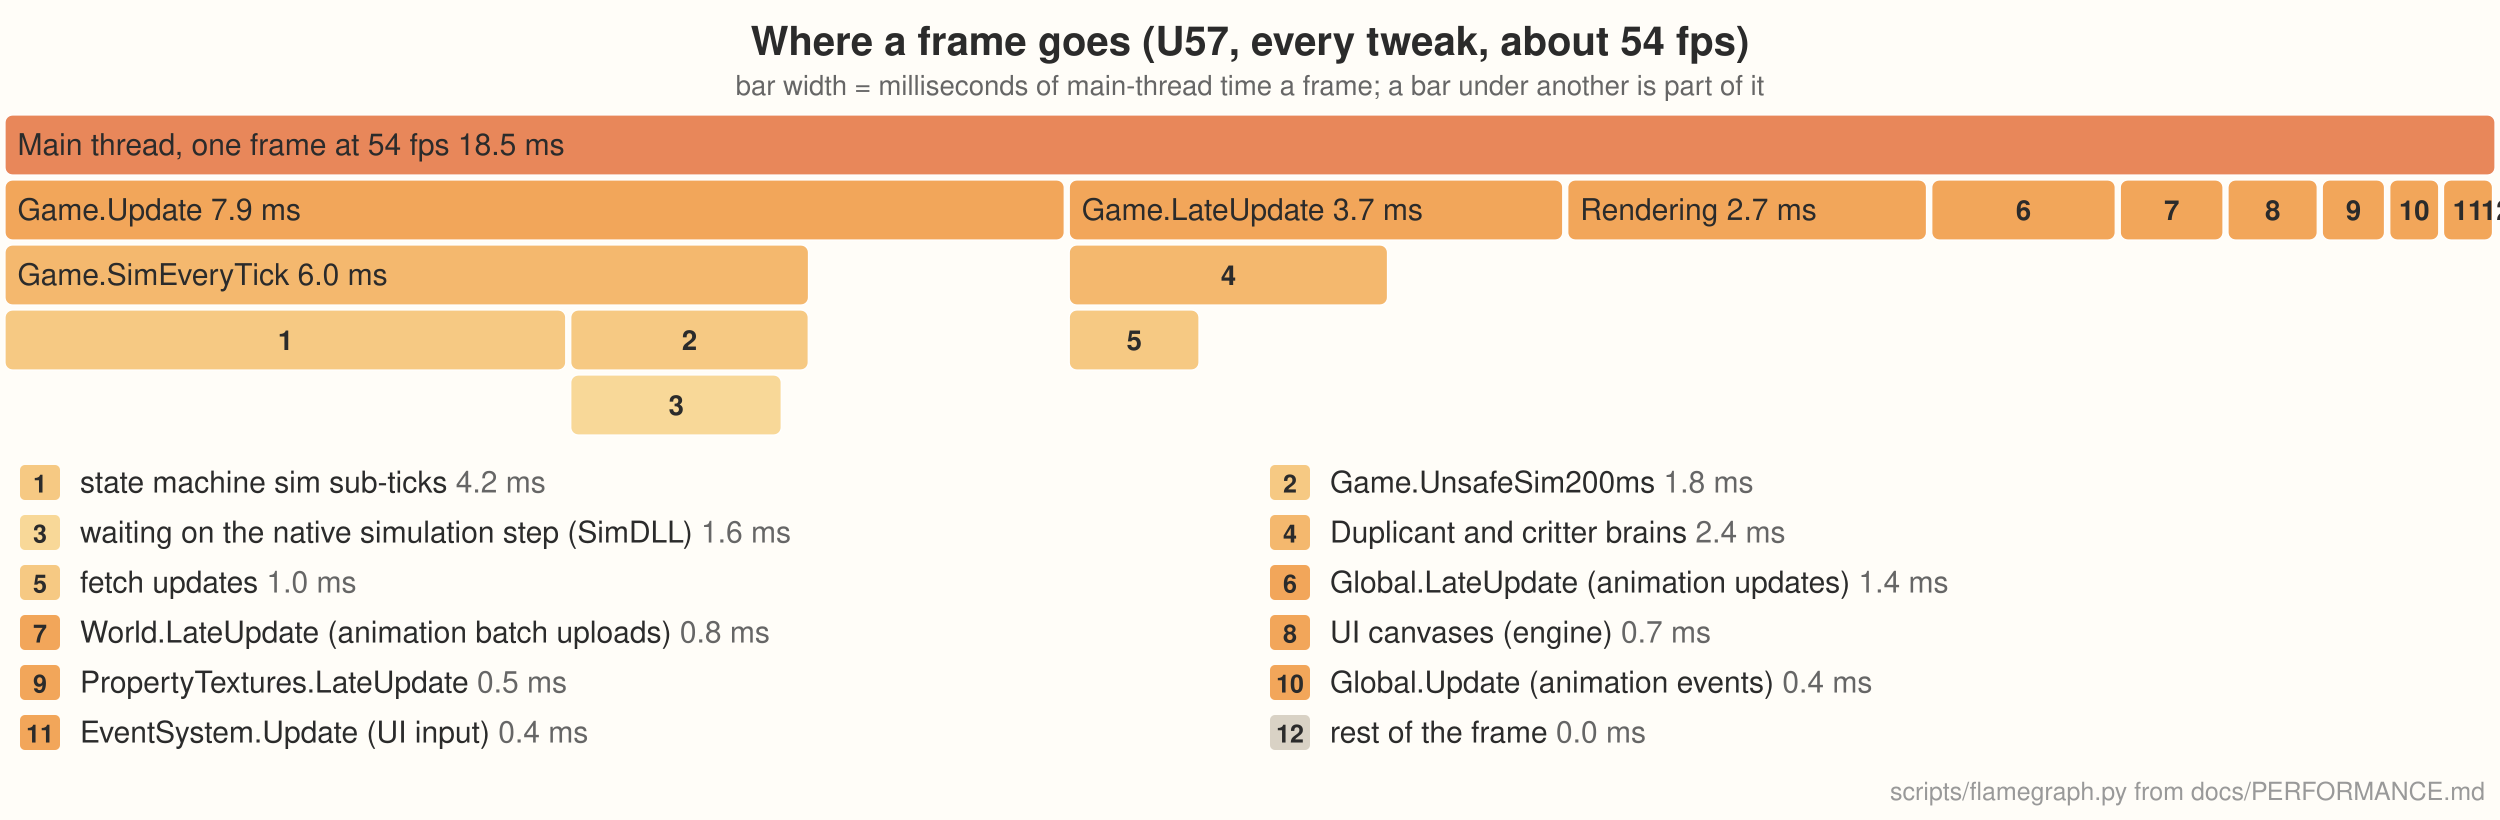
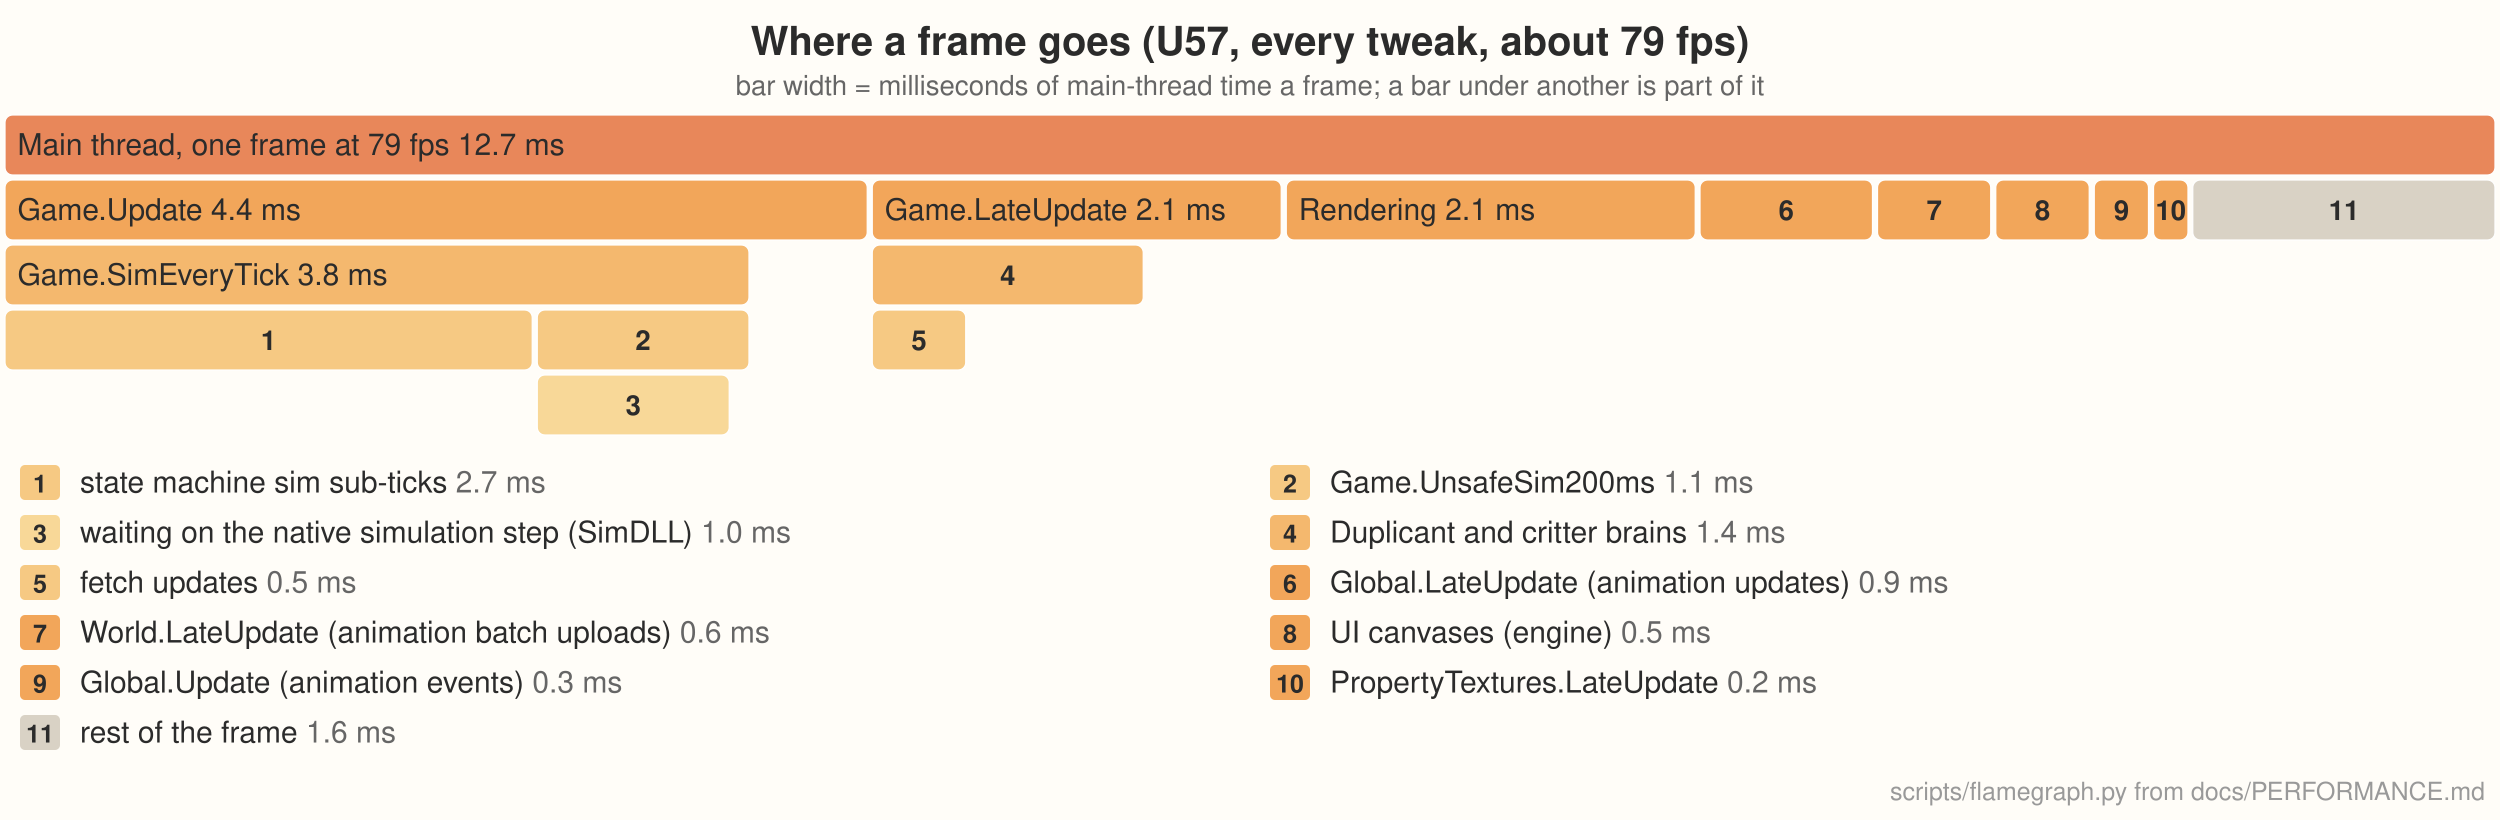
<svg xmlns="http://www.w3.org/2000/svg" width="1000" height="328" viewBox="0 0 1000 328" font-family="Segoe UI, Helvetica, Arial, sans-serif">
  <rect width="1000" height="328" fill="#fffdf8" />
-   <text x="500.0" y="22" text-anchor="middle" font-size="16" font-weight="600" fill="#2b2b2b">Where a frame goes (U57, every tweak, about 54 fps)</text>
+   <text x="500.0" y="22" text-anchor="middle" font-size="16" font-weight="600" fill="#2b2b2b">Where a frame goes (U57, every tweak, about 79 fps)</text>
  <text x="500.0" y="38" text-anchor="middle" font-size="11" fill="#666">bar width = milliseconds of main-thread time a frame; a bar under another is part of it</text>
  <g>
    <rect x="2.0" y="46" width="996.0" height="24" rx="3" fill="#e8875a" stroke="#ffffff" stroke-width="0.5" />
-     <text x="7.0" y="62.0" font-size="12" fill="#2b2b2b">Main thread, one frame at 54 fps 18.5 ms</text>
+     <text x="7.0" y="62.0" font-size="12" fill="#2b2b2b">Main thread, one frame at 79 fps 12.7 ms</text>
  </g>
  <g>
-     <rect x="2.0" y="72" width="423.7" height="24" rx="3" fill="#f2a65a" stroke="#ffffff" stroke-width="0.5" />
-     <text x="7.0" y="88.0" font-size="12" fill="#2b2b2b">Game.Update 7.9 ms</text>
+     <rect x="2.0" y="72" width="344.9" height="24" rx="3" fill="#f2a65a" stroke="#ffffff" stroke-width="0.5" />
+     <text x="7.0" y="88.0" font-size="12" fill="#2b2b2b">Game.Update 4.4 ms</text>
  </g>
  <g>
-     <rect x="2.0" y="98" width="321.4" height="24" rx="3" fill="#f4b86e" stroke="#ffffff" stroke-width="0.5" />
-     <text x="7.0" y="114.0" font-size="12" fill="#2b2b2b">Game.SimEveryTick 6.0 ms</text>
+     <rect x="2.0" y="98" width="297.6" height="24" rx="3" fill="#f4b86e" stroke="#ffffff" stroke-width="0.5" />
+     <text x="7.0" y="114.0" font-size="12" fill="#2b2b2b">Game.SimEveryTick 3.8 ms</text>
  </g>
  <g>
-     <rect x="2.0" y="124" width="224.3" height="24" rx="3" fill="#f6c983" stroke="#ffffff" stroke-width="0.5" />
-     <text x="114.2" y="140.0" text-anchor="middle" font-size="11" font-weight="600" fill="#2b2b2b">1</text>
+     <rect x="2.0" y="124" width="210.9" height="24" rx="3" fill="#f6c983" stroke="#ffffff" stroke-width="0.5" />
+     <text x="107.4" y="140.0" text-anchor="middle" font-size="11" font-weight="600" fill="#2b2b2b">1</text>
  </g>
  <g>
-     <rect x="228.3" y="124" width="95.0" height="24" rx="3" fill="#f6c983" stroke="#ffffff" stroke-width="0.5" />
-     <text x="275.8" y="140.0" text-anchor="middle" font-size="11" font-weight="600" fill="#2b2b2b">2</text>
+     <rect x="214.9" y="124" width="84.7" height="24" rx="3" fill="#f6c983" stroke="#ffffff" stroke-width="0.5" />
+     <text x="257.2" y="140.0" text-anchor="middle" font-size="11" font-weight="600" fill="#2b2b2b">2</text>
  </g>
  <g>
-     <rect x="228.3" y="150" width="84.2" height="24" rx="3" fill="#f8d898" stroke="#ffffff" stroke-width="0.5" />
-     <text x="270.5" y="166.0" text-anchor="middle" font-size="11" font-weight="600" fill="#2b2b2b">3</text>
+     <rect x="214.9" y="150" width="76.8" height="24" rx="3" fill="#f8d898" stroke="#ffffff" stroke-width="0.5" />
+     <text x="253.3" y="166.0" text-anchor="middle" font-size="11" font-weight="600" fill="#2b2b2b">3</text>
  </g>
  <g>
-     <rect x="427.7" y="72" width="197.4" height="24" rx="3" fill="#f2a65a" stroke="#ffffff" stroke-width="0.5" />
-     <text x="432.7" y="88.0" font-size="12" fill="#2b2b2b">Game.LateUpdate 3.7 ms</text>
+     <rect x="348.9" y="72" width="163.6" height="24" rx="3" fill="#f2a65a" stroke="#ffffff" stroke-width="0.5" />
+     <text x="353.9" y="88.0" font-size="12" fill="#2b2b2b">Game.LateUpdate 2.1 ms</text>
  </g>
  <g>
-     <rect x="427.7" y="98" width="127.3" height="24" rx="3" fill="#f4b86e" stroke="#ffffff" stroke-width="0.5" />
-     <text x="491.4" y="114.0" text-anchor="middle" font-size="11" font-weight="600" fill="#2b2b2b">4</text>
+     <rect x="348.9" y="98" width="108.4" height="24" rx="3" fill="#f4b86e" stroke="#ffffff" stroke-width="0.5" />
+     <text x="403.1" y="114.0" text-anchor="middle" font-size="11" font-weight="600" fill="#2b2b2b">4</text>
  </g>
  <g>
-     <rect x="427.7" y="124" width="51.9" height="24" rx="3" fill="#f6c983" stroke="#ffffff" stroke-width="0.5" />
-     <text x="453.7" y="140.0" text-anchor="middle" font-size="11" font-weight="600" fill="#2b2b2b">5</text>
+     <rect x="348.9" y="124" width="37.4" height="24" rx="3" fill="#f6c983" stroke="#ffffff" stroke-width="0.5" />
+     <text x="367.6" y="140.0" text-anchor="middle" font-size="11" font-weight="600" fill="#2b2b2b">5</text>
  </g>
  <g>
-     <rect x="627.1" y="72" width="143.5" height="24" rx="3" fill="#f2a65a" stroke="#ffffff" stroke-width="0.5" />
-     <text x="632.1" y="88.0" font-size="12" fill="#2b2b2b">Rendering 2.7 ms</text>
+     <rect x="514.5" y="72" width="163.6" height="24" rx="3" fill="#f2a65a" stroke="#ffffff" stroke-width="0.5" />
+     <text x="519.5" y="88.0" font-size="12" fill="#2b2b2b">Rendering 2.1 ms</text>
  </g>
  <g>
-     <rect x="772.7" y="72" width="73.4" height="24" rx="3" fill="#f2a65a" stroke="#ffffff" stroke-width="0.5" />
-     <text x="809.4" y="88.0" text-anchor="middle" font-size="11" font-weight="600" fill="#2b2b2b">6</text>
+     <rect x="680.0" y="72" width="69.0" height="24" rx="3" fill="#f2a65a" stroke="#ffffff" stroke-width="0.5" />
+     <text x="714.5" y="88.0" text-anchor="middle" font-size="11" font-weight="600" fill="#2b2b2b">6</text>
  </g>
  <g>
-     <rect x="848.1" y="72" width="41.1" height="24" rx="3" fill="#f2a65a" stroke="#ffffff" stroke-width="0.5" />
-     <text x="868.7" y="88.0" text-anchor="middle" font-size="11" font-weight="600" fill="#2b2b2b">7</text>
+     <rect x="751.0" y="72" width="45.3" height="24" rx="3" fill="#f2a65a" stroke="#ffffff" stroke-width="0.5" />
+     <text x="773.7" y="88.0" text-anchor="middle" font-size="11" font-weight="600" fill="#2b2b2b">7</text>
  </g>
  <g>
-     <rect x="891.2" y="72" width="35.7" height="24" rx="3" fill="#f2a65a" stroke="#ffffff" stroke-width="0.5" />
-     <text x="909.1" y="88.0" text-anchor="middle" font-size="11" font-weight="600" fill="#2b2b2b">8</text>
+     <rect x="798.3" y="72" width="37.4" height="24" rx="3" fill="#f2a65a" stroke="#ffffff" stroke-width="0.5" />
+     <text x="817.0" y="88.0" text-anchor="middle" font-size="11" font-weight="600" fill="#2b2b2b">8</text>
  </g>
  <g>
-     <rect x="928.9" y="72" width="24.9" height="24" rx="3" fill="#f2a65a" stroke="#ffffff" stroke-width="0.5" />
-     <text x="941.4" y="88.0" text-anchor="middle" font-size="11" font-weight="600" fill="#2b2b2b">9</text>
+     <rect x="837.7" y="72" width="21.7" height="24" rx="3" fill="#f2a65a" stroke="#ffffff" stroke-width="0.5" />
+     <text x="848.6" y="88.0" text-anchor="middle" font-size="11" font-weight="600" fill="#2b2b2b">9</text>
  </g>
  <g>
-     <rect x="955.9" y="72" width="19.6" height="24" rx="3" fill="#f2a65a" stroke="#ffffff" stroke-width="0.5" />
-     <text x="965.7" y="88.0" text-anchor="middle" font-size="11" font-weight="600" fill="#2b2b2b">10</text>
+     <rect x="861.4" y="72" width="13.8" height="24" rx="3" fill="#f2a65a" stroke="#ffffff" stroke-width="0.5" />
+     <text x="868.3" y="88.0" text-anchor="middle" font-size="11" font-weight="600" fill="#2b2b2b">10</text>
  </g>
  <g>
-     <rect x="977.4" y="72" width="19.6" height="24" rx="3" fill="#f2a65a" stroke="#ffffff" stroke-width="0.5" />
-     <text x="987.2" y="88.0" text-anchor="middle" font-size="11" font-weight="600" fill="#2b2b2b">11</text>
-   </g>
-   <g>
-     <rect x="999.0" y="72" width="0.0" height="24" rx="3" fill="#d9d2c5" stroke="#ffffff" stroke-width="0.5" />
-     <text x="998.5" y="88.0" text-anchor="middle" font-size="11" font-weight="600" fill="#2b2b2b">12</text>
+     <rect x="877.1" y="72" width="120.9" height="24" rx="3" fill="#d9d2c5" stroke="#ffffff" stroke-width="0.5" />
+     <text x="937.6" y="88.0" text-anchor="middle" font-size="11" font-weight="600" fill="#2b2b2b">11</text>
  </g>
  <rect x="8.0" y="186" width="16" height="14" rx="2" fill="#f6c983" />
  <text x="16.0" y="197" text-anchor="middle" font-size="10" font-weight="600" fill="#2b2b2b">1</text>
-   <text x="32.0" y="197" font-size="12" fill="#2b2b2b">state machine sim sub-ticks <tspan fill="#666">4.2 ms</tspan>
+   <text x="32.0" y="197" font-size="12" fill="#2b2b2b">state machine sim sub-ticks <tspan fill="#666">2.7 ms</tspan>
  </text>
  <rect x="508.0" y="186" width="16" height="14" rx="2" fill="#f6c983" />
  <text x="516.0" y="197" text-anchor="middle" font-size="10" font-weight="600" fill="#2b2b2b">2</text>
-   <text x="532.0" y="197" font-size="12" fill="#2b2b2b">Game.UnsafeSim200ms <tspan fill="#666">1.8 ms</tspan>
+   <text x="532.0" y="197" font-size="12" fill="#2b2b2b">Game.UnsafeSim200ms <tspan fill="#666">1.1 ms</tspan>
  </text>
  <rect x="8.0" y="206" width="16" height="14" rx="2" fill="#f8d898" />
  <text x="16.0" y="217" text-anchor="middle" font-size="10" font-weight="600" fill="#2b2b2b">3</text>
-   <text x="32.0" y="217" font-size="12" fill="#2b2b2b">waiting on the native simulation step (SimDLL) <tspan fill="#666">1.6 ms</tspan>
+   <text x="32.0" y="217" font-size="12" fill="#2b2b2b">waiting on the native simulation step (SimDLL) <tspan fill="#666">1.0 ms</tspan>
  </text>
  <rect x="508.0" y="206" width="16" height="14" rx="2" fill="#f4b86e" />
  <text x="516.0" y="217" text-anchor="middle" font-size="10" font-weight="600" fill="#2b2b2b">4</text>
-   <text x="532.0" y="217" font-size="12" fill="#2b2b2b">Duplicant and critter brains <tspan fill="#666">2.4 ms</tspan>
+   <text x="532.0" y="217" font-size="12" fill="#2b2b2b">Duplicant and critter brains <tspan fill="#666">1.4 ms</tspan>
  </text>
  <rect x="8.0" y="226" width="16" height="14" rx="2" fill="#f6c983" />
  <text x="16.0" y="237" text-anchor="middle" font-size="10" font-weight="600" fill="#2b2b2b">5</text>
-   <text x="32.0" y="237" font-size="12" fill="#2b2b2b">fetch updates <tspan fill="#666">1.0 ms</tspan>
+   <text x="32.0" y="237" font-size="12" fill="#2b2b2b">fetch updates <tspan fill="#666">0.5 ms</tspan>
  </text>
  <rect x="508.0" y="226" width="16" height="14" rx="2" fill="#f2a65a" />
  <text x="516.0" y="237" text-anchor="middle" font-size="10" font-weight="600" fill="#2b2b2b">6</text>
-   <text x="532.0" y="237" font-size="12" fill="#2b2b2b">Global.LateUpdate (animation updates) <tspan fill="#666">1.4 ms</tspan>
+   <text x="532.0" y="237" font-size="12" fill="#2b2b2b">Global.LateUpdate (animation updates) <tspan fill="#666">0.9 ms</tspan>
  </text>
  <rect x="8.0" y="246" width="16" height="14" rx="2" fill="#f2a65a" />
  <text x="16.0" y="257" text-anchor="middle" font-size="10" font-weight="600" fill="#2b2b2b">7</text>
-   <text x="32.0" y="257" font-size="12" fill="#2b2b2b">World.LateUpdate (animation batch uploads) <tspan fill="#666">0.8 ms</tspan>
+   <text x="32.0" y="257" font-size="12" fill="#2b2b2b">World.LateUpdate (animation batch uploads) <tspan fill="#666">0.6 ms</tspan>
  </text>
  <rect x="508.0" y="246" width="16" height="14" rx="2" fill="#f2a65a" />
  <text x="516.0" y="257" text-anchor="middle" font-size="10" font-weight="600" fill="#2b2b2b">8</text>
-   <text x="532.0" y="257" font-size="12" fill="#2b2b2b">UI canvases (engine) <tspan fill="#666">0.7 ms</tspan>
+   <text x="532.0" y="257" font-size="12" fill="#2b2b2b">UI canvases (engine) <tspan fill="#666">0.5 ms</tspan>
  </text>
  <rect x="8.0" y="266" width="16" height="14" rx="2" fill="#f2a65a" />
  <text x="16.0" y="277" text-anchor="middle" font-size="10" font-weight="600" fill="#2b2b2b">9</text>
-   <text x="32.0" y="277" font-size="12" fill="#2b2b2b">PropertyTextures.LateUpdate <tspan fill="#666">0.5 ms</tspan>
+   <text x="32.0" y="277" font-size="12" fill="#2b2b2b">Global.Update (animation events) <tspan fill="#666">0.3 ms</tspan>
  </text>
  <rect x="508.0" y="266" width="16" height="14" rx="2" fill="#f2a65a" />
  <text x="516.0" y="277" text-anchor="middle" font-size="10" font-weight="600" fill="#2b2b2b">10</text>
-   <text x="532.0" y="277" font-size="12" fill="#2b2b2b">Global.Update (animation events) <tspan fill="#666">0.4 ms</tspan>
+   <text x="532.0" y="277" font-size="12" fill="#2b2b2b">PropertyTextures.LateUpdate <tspan fill="#666">0.2 ms</tspan>
  </text>
-   <rect x="8.0" y="286" width="16" height="14" rx="2" fill="#f2a65a" />
+   <rect x="8.0" y="286" width="16" height="14" rx="2" fill="#d9d2c5" />
  <text x="16.0" y="297" text-anchor="middle" font-size="10" font-weight="600" fill="#2b2b2b">11</text>
-   <text x="32.0" y="297" font-size="12" fill="#2b2b2b">EventSystem.Update (UI input) <tspan fill="#666">0.4 ms</tspan>
-   </text>
-   <rect x="508.0" y="286" width="16" height="14" rx="2" fill="#d9d2c5" />
-   <text x="516.0" y="297" text-anchor="middle" font-size="10" font-weight="600" fill="#2b2b2b">12</text>
-   <text x="532.0" y="297" font-size="12" fill="#2b2b2b">rest of the frame <tspan fill="#666">0.0 ms</tspan>
+   <text x="32.0" y="297" font-size="12" fill="#2b2b2b">rest of the frame <tspan fill="#666">1.6 ms</tspan>
  </text>
  <text x="994" y="320" text-anchor="end" font-size="10" fill="#999">scripts/flamegraph.py from docs/PERFORMANCE.md</text>
</svg>
